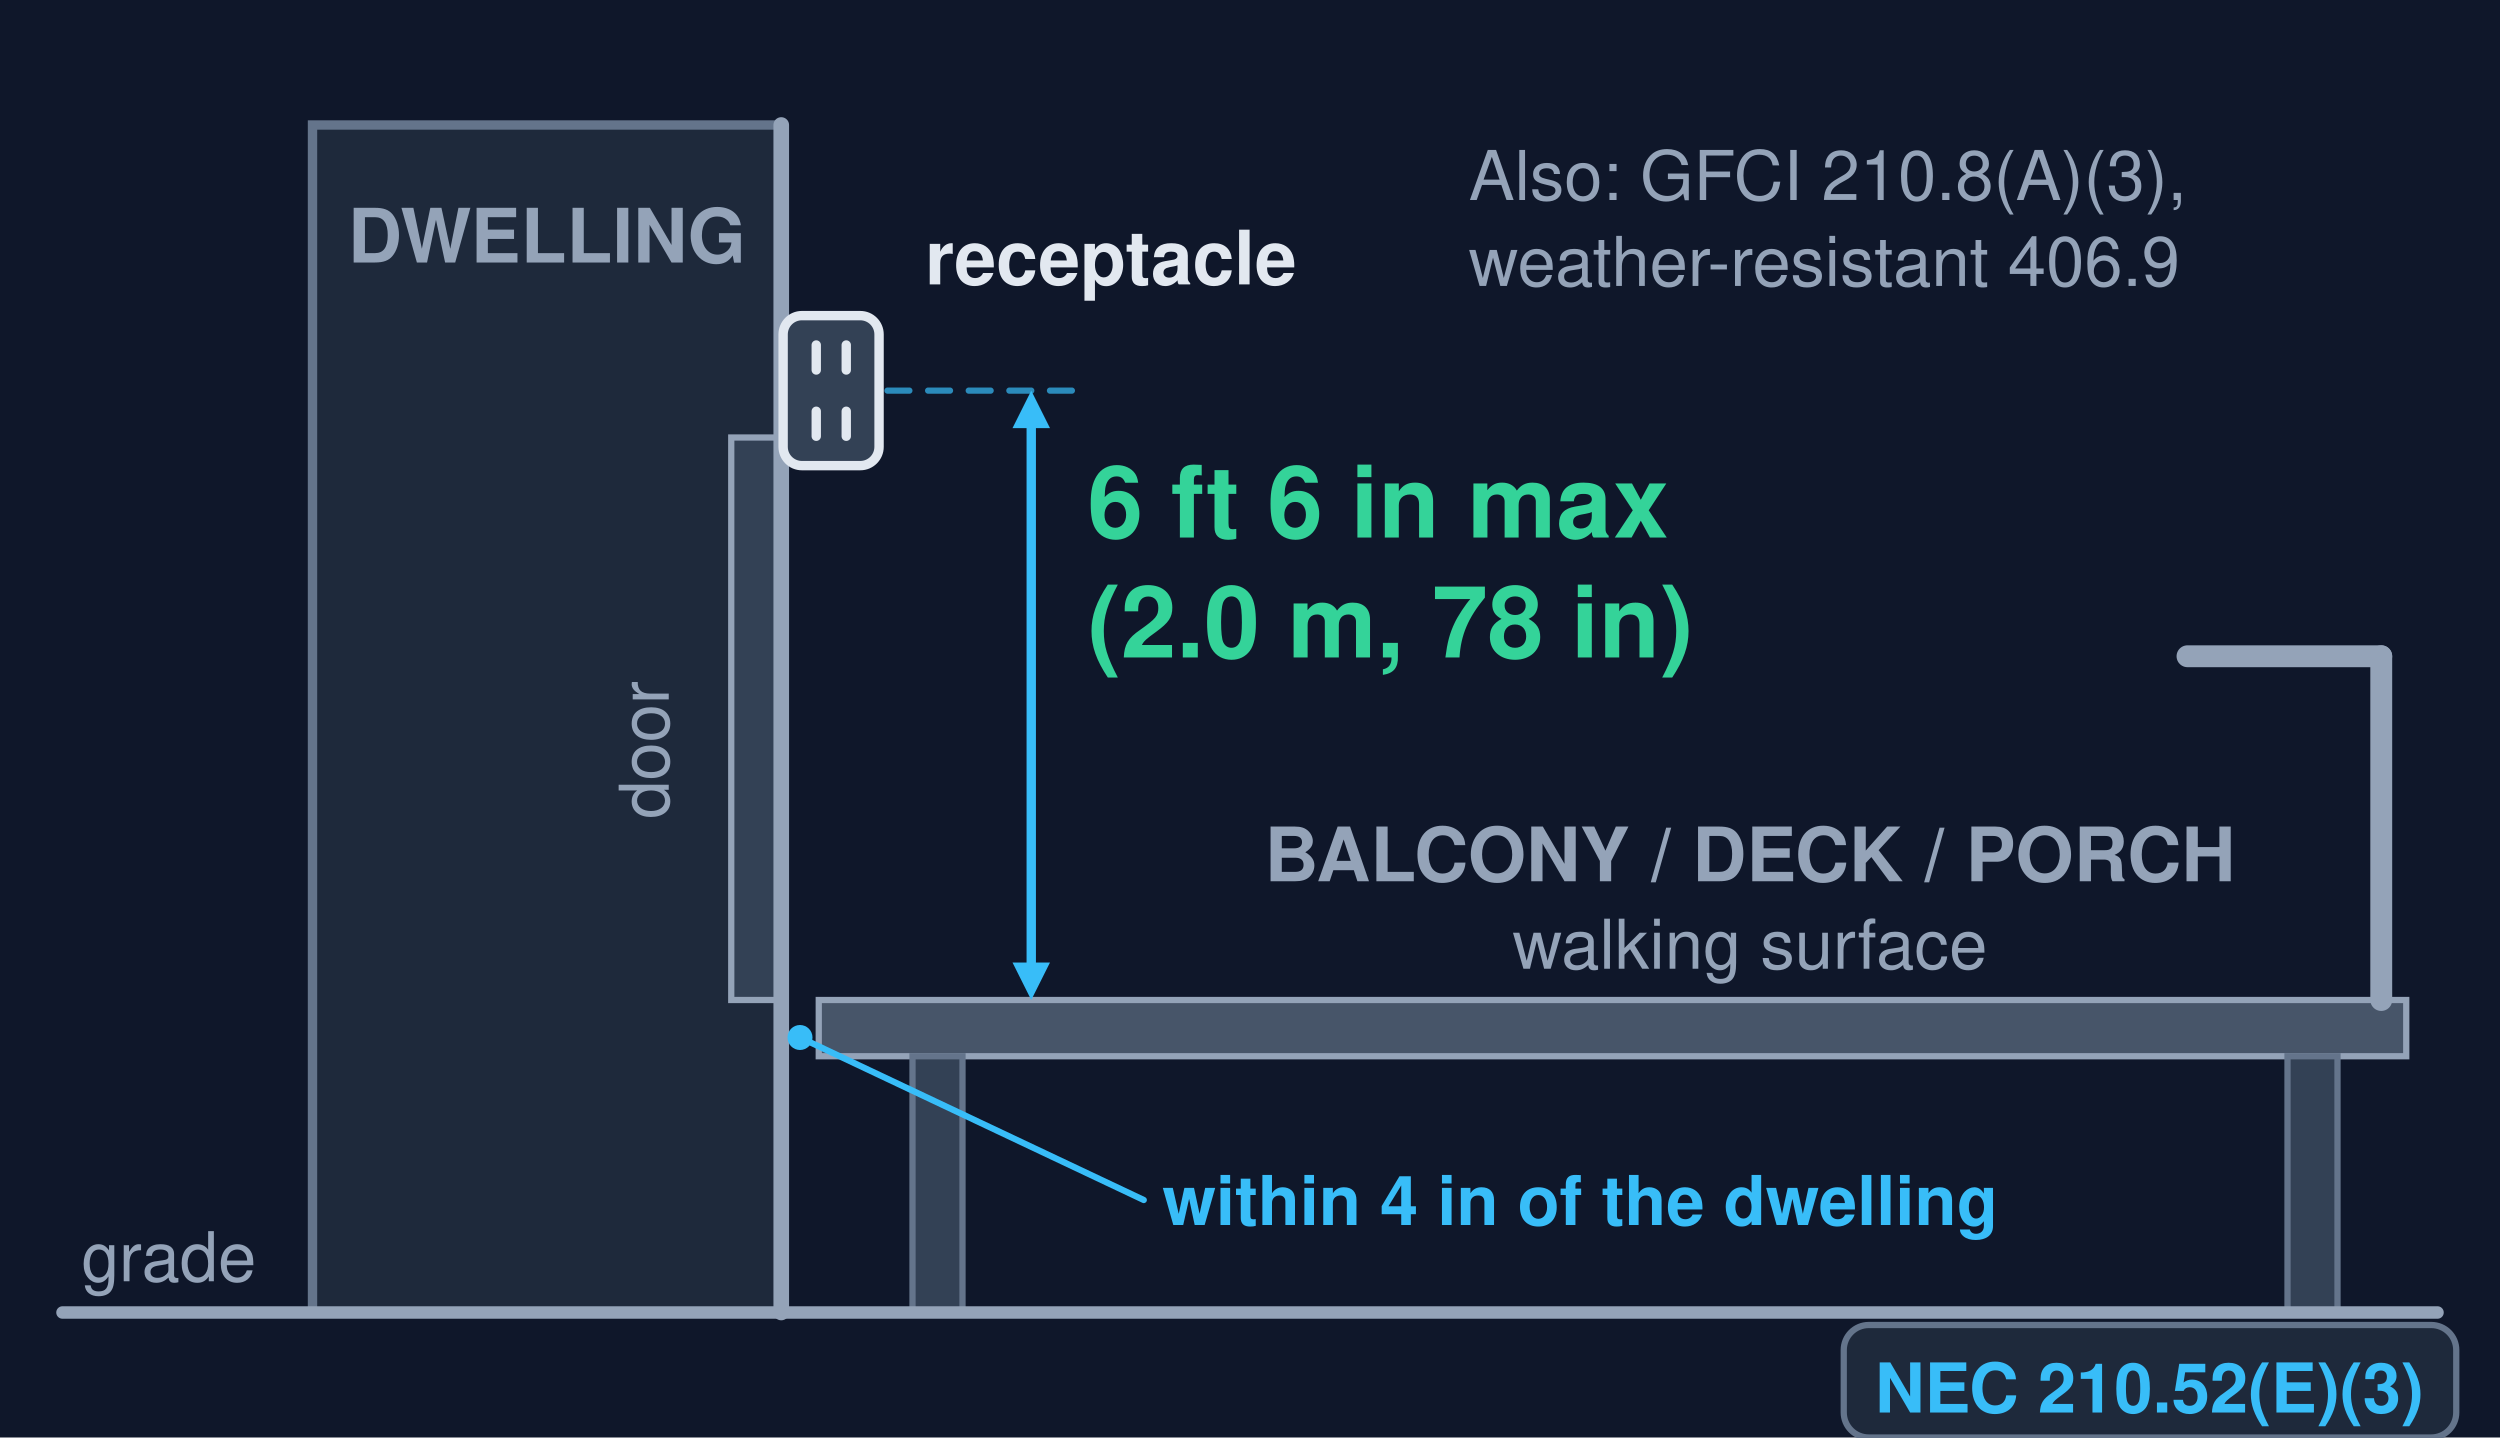
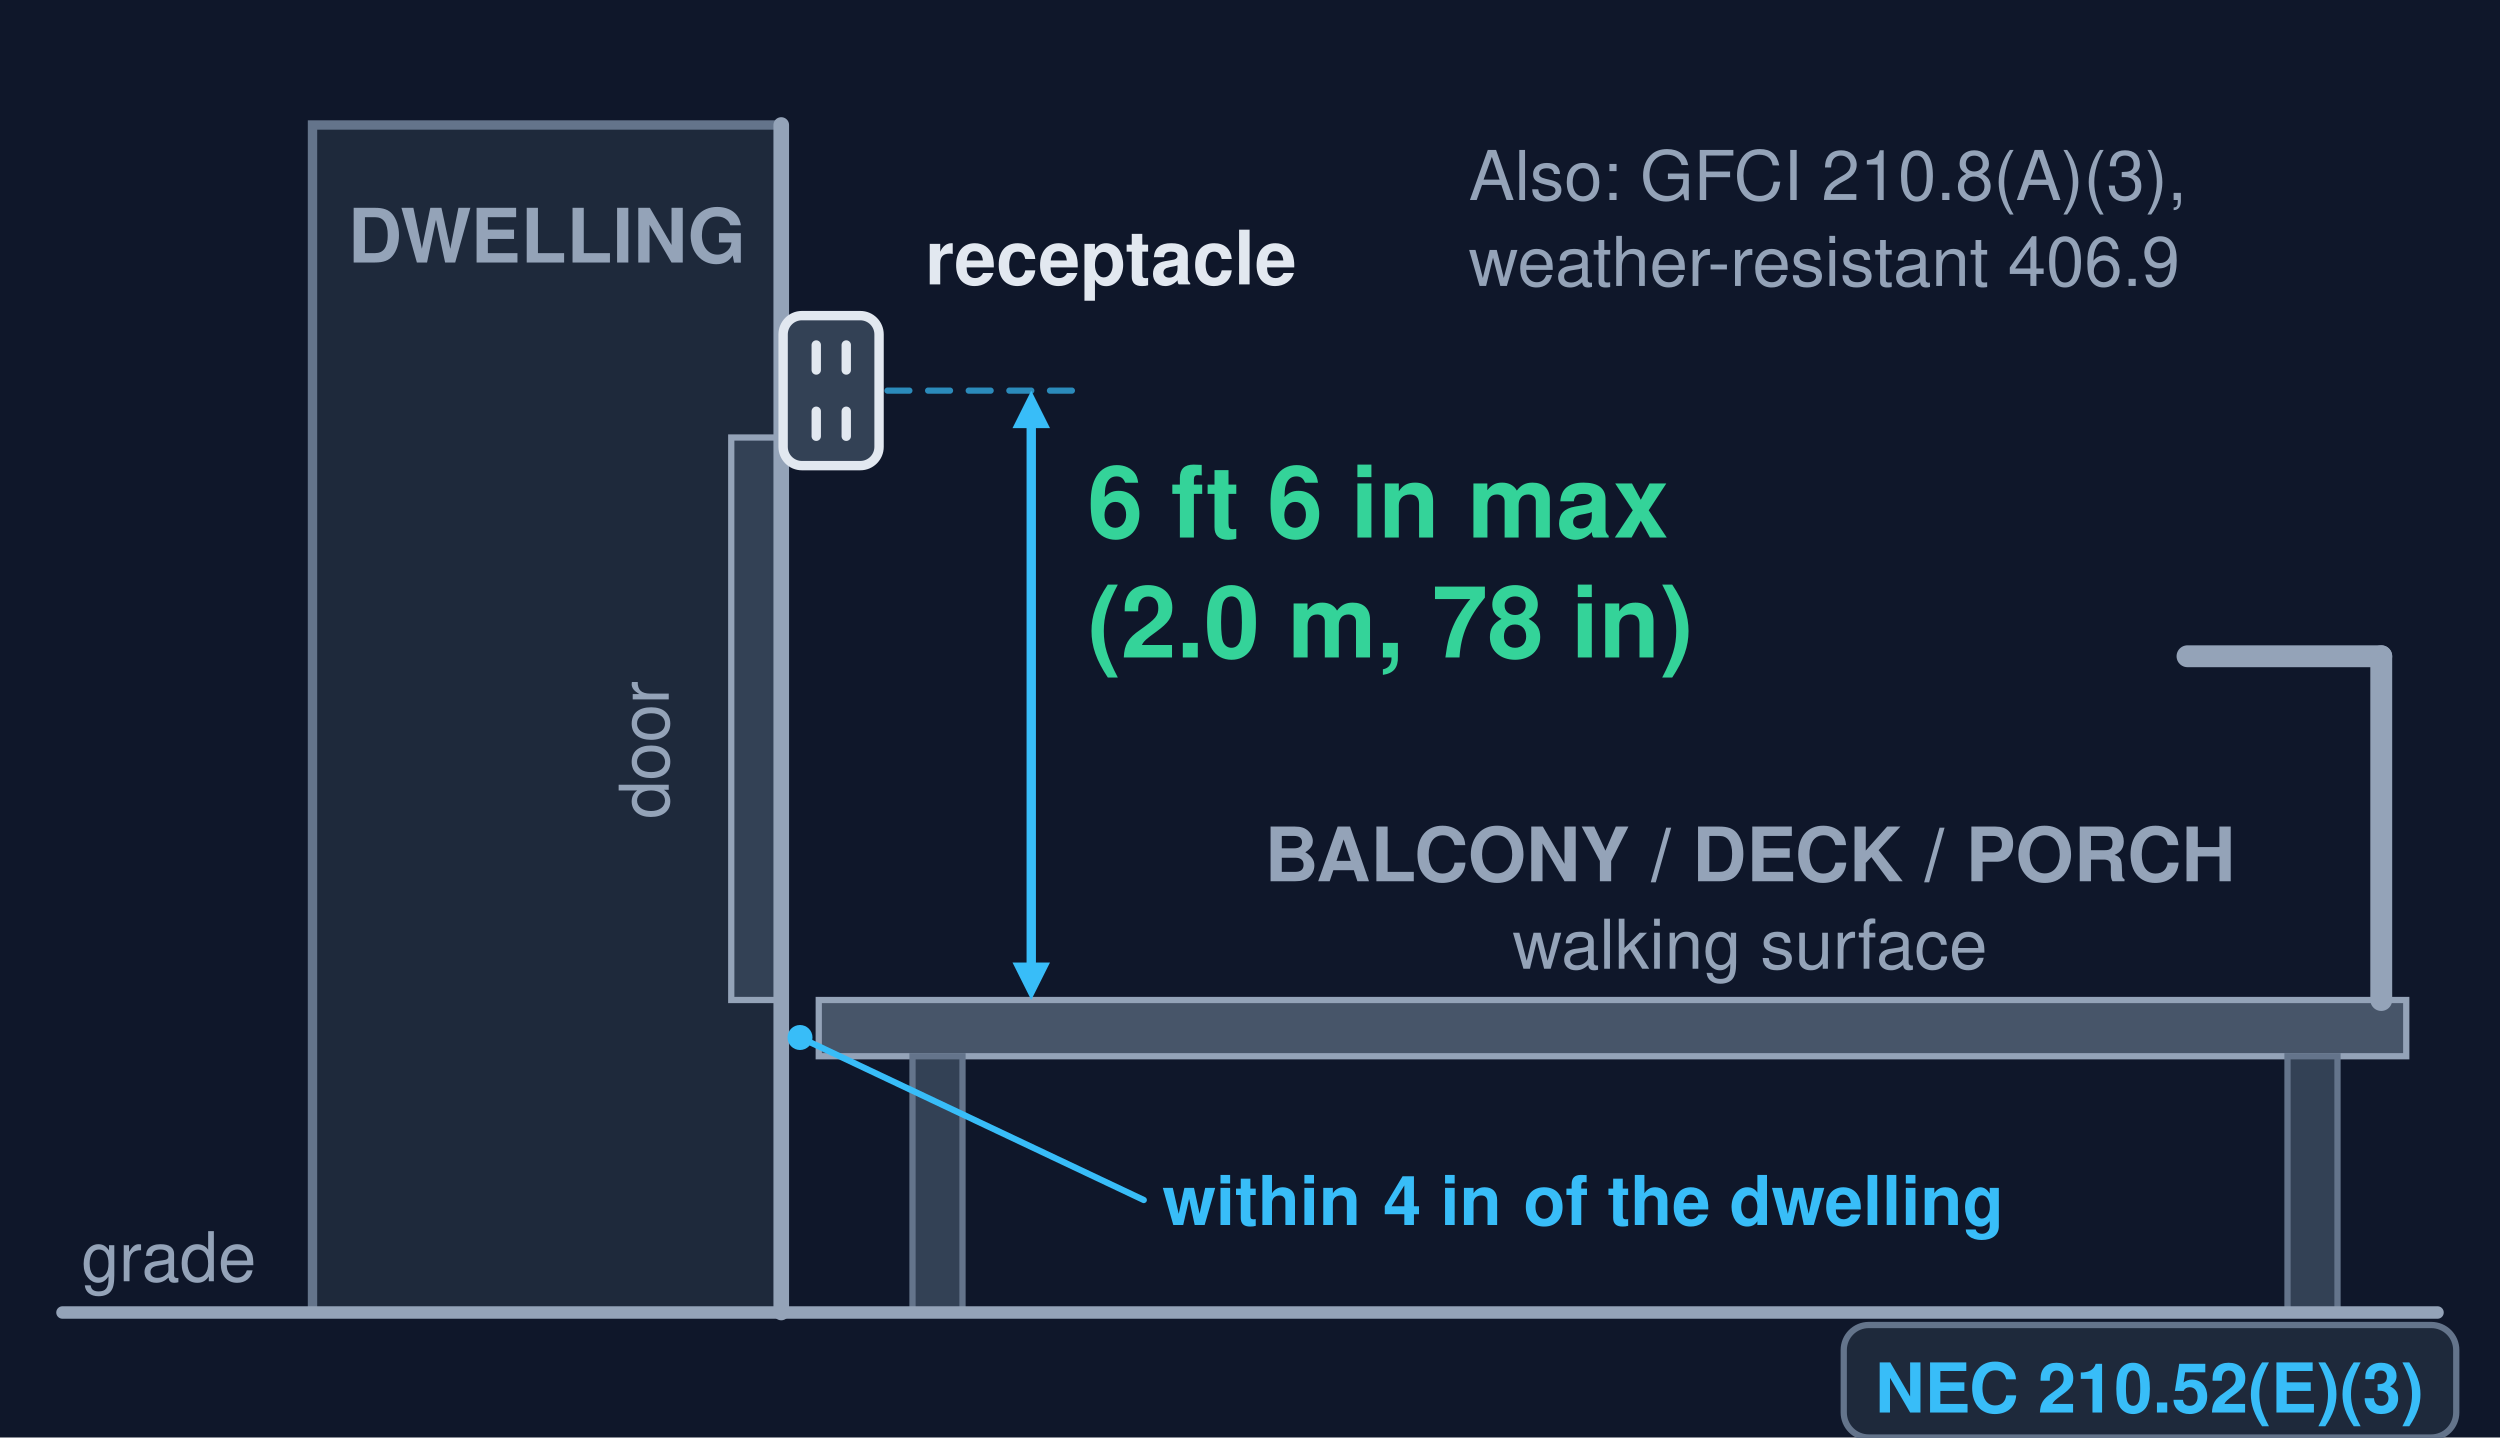
<svg xmlns="http://www.w3.org/2000/svg" width="800" height="460" viewBox="0 0 800 460">
  <rect x="0.0" y="0.0" width="800.0" height="460.0" rx="0" fill="#0f172a" fill-opacity="1.0" stroke="none" stroke-width="2" />
  <rect x="100.0" y="40.0" width="150.0" height="380.0" rx="0" fill="#1e293b" fill-opacity="1.0" stroke="#64748b" stroke-width="3" />
  <text x="175.0" y="84.0" font-family="Helvetica, Arial, sans-serif" font-size="24" font-weight="bold" fill="#94a3b8" text-anchor="middle">DWELLING</text>
  <rect x="234.0" y="140.0" width="16.0" height="180.0" rx="0" fill="#334155" fill-opacity="1.0" stroke="#94a3b8" stroke-width="2" />
  <text x="214.0" y="240.0" font-family="Helvetica, Arial, sans-serif" font-size="22" fill="#94a3b8" text-anchor="middle" transform="rotate(-90 214.0 240.0)">door</text>
  <line x1="250.0" y1="40.0" x2="250.0" y2="420.0" stroke="#94a3b8" stroke-width="5" stroke-linecap="round" stroke-opacity="1.0" />
  <rect x="262.0" y="320.0" width="508.0" height="18.0" rx="0" fill="#475569" fill-opacity="1.0" stroke="#94a3b8" stroke-width="2" />
  <rect x="292.0" y="338.0" width="16.0" height="82.0" rx="0" fill="#334155" fill-opacity="1.0" stroke="#64748b" stroke-width="2" />
  <rect x="732.0" y="338.0" width="16.0" height="82.0" rx="0" fill="#334155" fill-opacity="1.0" stroke="#64748b" stroke-width="2" />
  <line x1="762.0" y1="320.0" x2="762.0" y2="210.0" stroke="#94a3b8" stroke-width="7" stroke-linecap="round" stroke-opacity="1.0" />
  <line x1="700.0" y1="210.0" x2="762.0" y2="210.0" stroke="#94a3b8" stroke-width="7" stroke-linecap="round" stroke-opacity="1.0" />
  <line x1="20.0" y1="420.0" x2="780.0" y2="420.0" stroke="#94a3b8" stroke-width="4" stroke-linecap="round" stroke-opacity="1.0" />
  <text x="26.0" y="410.0" font-family="Helvetica, Arial, sans-serif" font-size="22" fill="#94a3b8" text-anchor="start">grade</text>
  <text x="560.0" y="282.0" font-family="Helvetica, Arial, sans-serif" font-size="24" font-weight="bold" fill="#94a3b8" text-anchor="middle">BALCONY / DECK / PORCH</text>
  <text x="560.0" y="310.0" font-family="Helvetica, Arial, sans-serif" font-size="22" fill="#94a3b8" text-anchor="middle">walking surface</text>
  <line x1="366.0" y1="384.0" x2="256.0" y2="332.0" stroke="#38bdf8" stroke-width="2" stroke-linecap="round" stroke-opacity="1.0" />
  <circle cx="256.0" cy="332.0" r="4" fill="#38bdf8" stroke="none" stroke-width="2" />
-   <text x="372.0" y="392.0" font-family="Helvetica, Arial, sans-serif" font-size="22" font-weight="bold" fill="#38bdf8" text-anchor="start">within 4 in of the dwelling</text>
+   <text x="372.0" y="392.0" font-family="Helvetica, Arial, sans-serif" font-size="22" font-weight="bold" fill="#38bdf8" text-anchor="start">within</text>
+   <text x="442.6" y="392.0" font-family="Helvetica, Arial, sans-serif" font-size="22" font-weight="bold" fill="#38bdf8" text-anchor="start">4 in</text>
+   <text x="487.5" y="392.0" font-family="Helvetica, Arial, sans-serif" font-size="22" font-weight="bold" fill="#38bdf8" text-anchor="start">of the dwelling</text>
  <rect x="250.6" y="101.0" width="30.7" height="48.0" rx="6" fill="#334155" fill-opacity="1.0" stroke="#e2e8f0" stroke-width="3" />
  <line x1="261.2" y1="110.4" x2="261.2" y2="118.4" stroke="#e2e8f0" stroke-width="3" stroke-linecap="round" stroke-opacity="1.0" />
  <line x1="270.8" y1="110.4" x2="270.8" y2="118.4" stroke="#e2e8f0" stroke-width="3" stroke-linecap="round" stroke-opacity="1.0" />
  <line x1="261.2" y1="131.6" x2="261.2" y2="139.6" stroke="#e2e8f0" stroke-width="3" stroke-linecap="round" stroke-opacity="1.0" />
  <line x1="270.8" y1="131.6" x2="270.8" y2="139.6" stroke="#e2e8f0" stroke-width="3" stroke-linecap="round" stroke-opacity="1.0" />
  <text x="296.0" y="91.0" font-family="Helvetica, Arial, sans-serif" font-size="24" font-weight="bold" fill="#e2e8f0" text-anchor="start">receptacle</text>
  <line x1="284.0" y1="125.0" x2="291.0" y2="125.0" stroke="#38bdf8" stroke-width="2" stroke-linecap="round" stroke-opacity="0.7" />
  <line x1="297.0" y1="125.0" x2="304.0" y2="125.0" stroke="#38bdf8" stroke-width="2" stroke-linecap="round" stroke-opacity="0.7" />
  <line x1="310.0" y1="125.0" x2="317.0" y2="125.0" stroke="#38bdf8" stroke-width="2" stroke-linecap="round" stroke-opacity="0.7" />
  <line x1="323.0" y1="125.0" x2="330.0" y2="125.0" stroke="#38bdf8" stroke-width="2" stroke-linecap="round" stroke-opacity="0.7" />
  <line x1="336.0" y1="125.0" x2="343.0" y2="125.0" stroke="#38bdf8" stroke-width="2" stroke-linecap="round" stroke-opacity="0.7" />
  <line x1="330.0" y1="131.0" x2="330.0" y2="314.0" stroke="#38bdf8" stroke-width="3" stroke-linecap="round" stroke-opacity="1.0" />
  <polygon points="330.0,125.0 336.0,137.0 324.0,137.0" fill="#38bdf8" fill-opacity="1.0" stroke="none" stroke-width="2" />
  <polygon points="330.0,320.0 324.0,308.0 336.0,308.0" fill="#38bdf8" fill-opacity="1.0" stroke="none" stroke-width="2" />
  <text x="348.0" y="172.0" font-family="Helvetica, Arial, sans-serif" font-size="32" font-weight="bold" fill="#34d399" text-anchor="start">6 ft 6 in max</text>
  <text x="348.0" y="210.4" font-family="Helvetica, Arial, sans-serif" font-size="32" font-weight="bold" fill="#34d399" text-anchor="start">(2.0 m, 78 in)</text>
  <text x="470.0" y="64.0" font-family="Helvetica, Arial, sans-serif" font-size="22" fill="#94a3b8" text-anchor="start">Also: GFCI 210.8(A)(3),</text>
  <text x="470.0" y="91.5" font-family="Helvetica, Arial, sans-serif" font-size="22" fill="#94a3b8" text-anchor="start">weather-resistant 406.9</text>
  <rect x="590.0" y="424.0" width="196.0" height="36.0" rx="8" fill="#1e293b" fill-opacity="1.0" stroke="#64748b" stroke-width="2" />
  <text x="600.0" y="452.0" font-family="Helvetica, Arial, sans-serif" font-size="22" font-weight="bold" fill="#38bdf8" text-anchor="start">NEC 210.52(E)(3)</text>
</svg>
